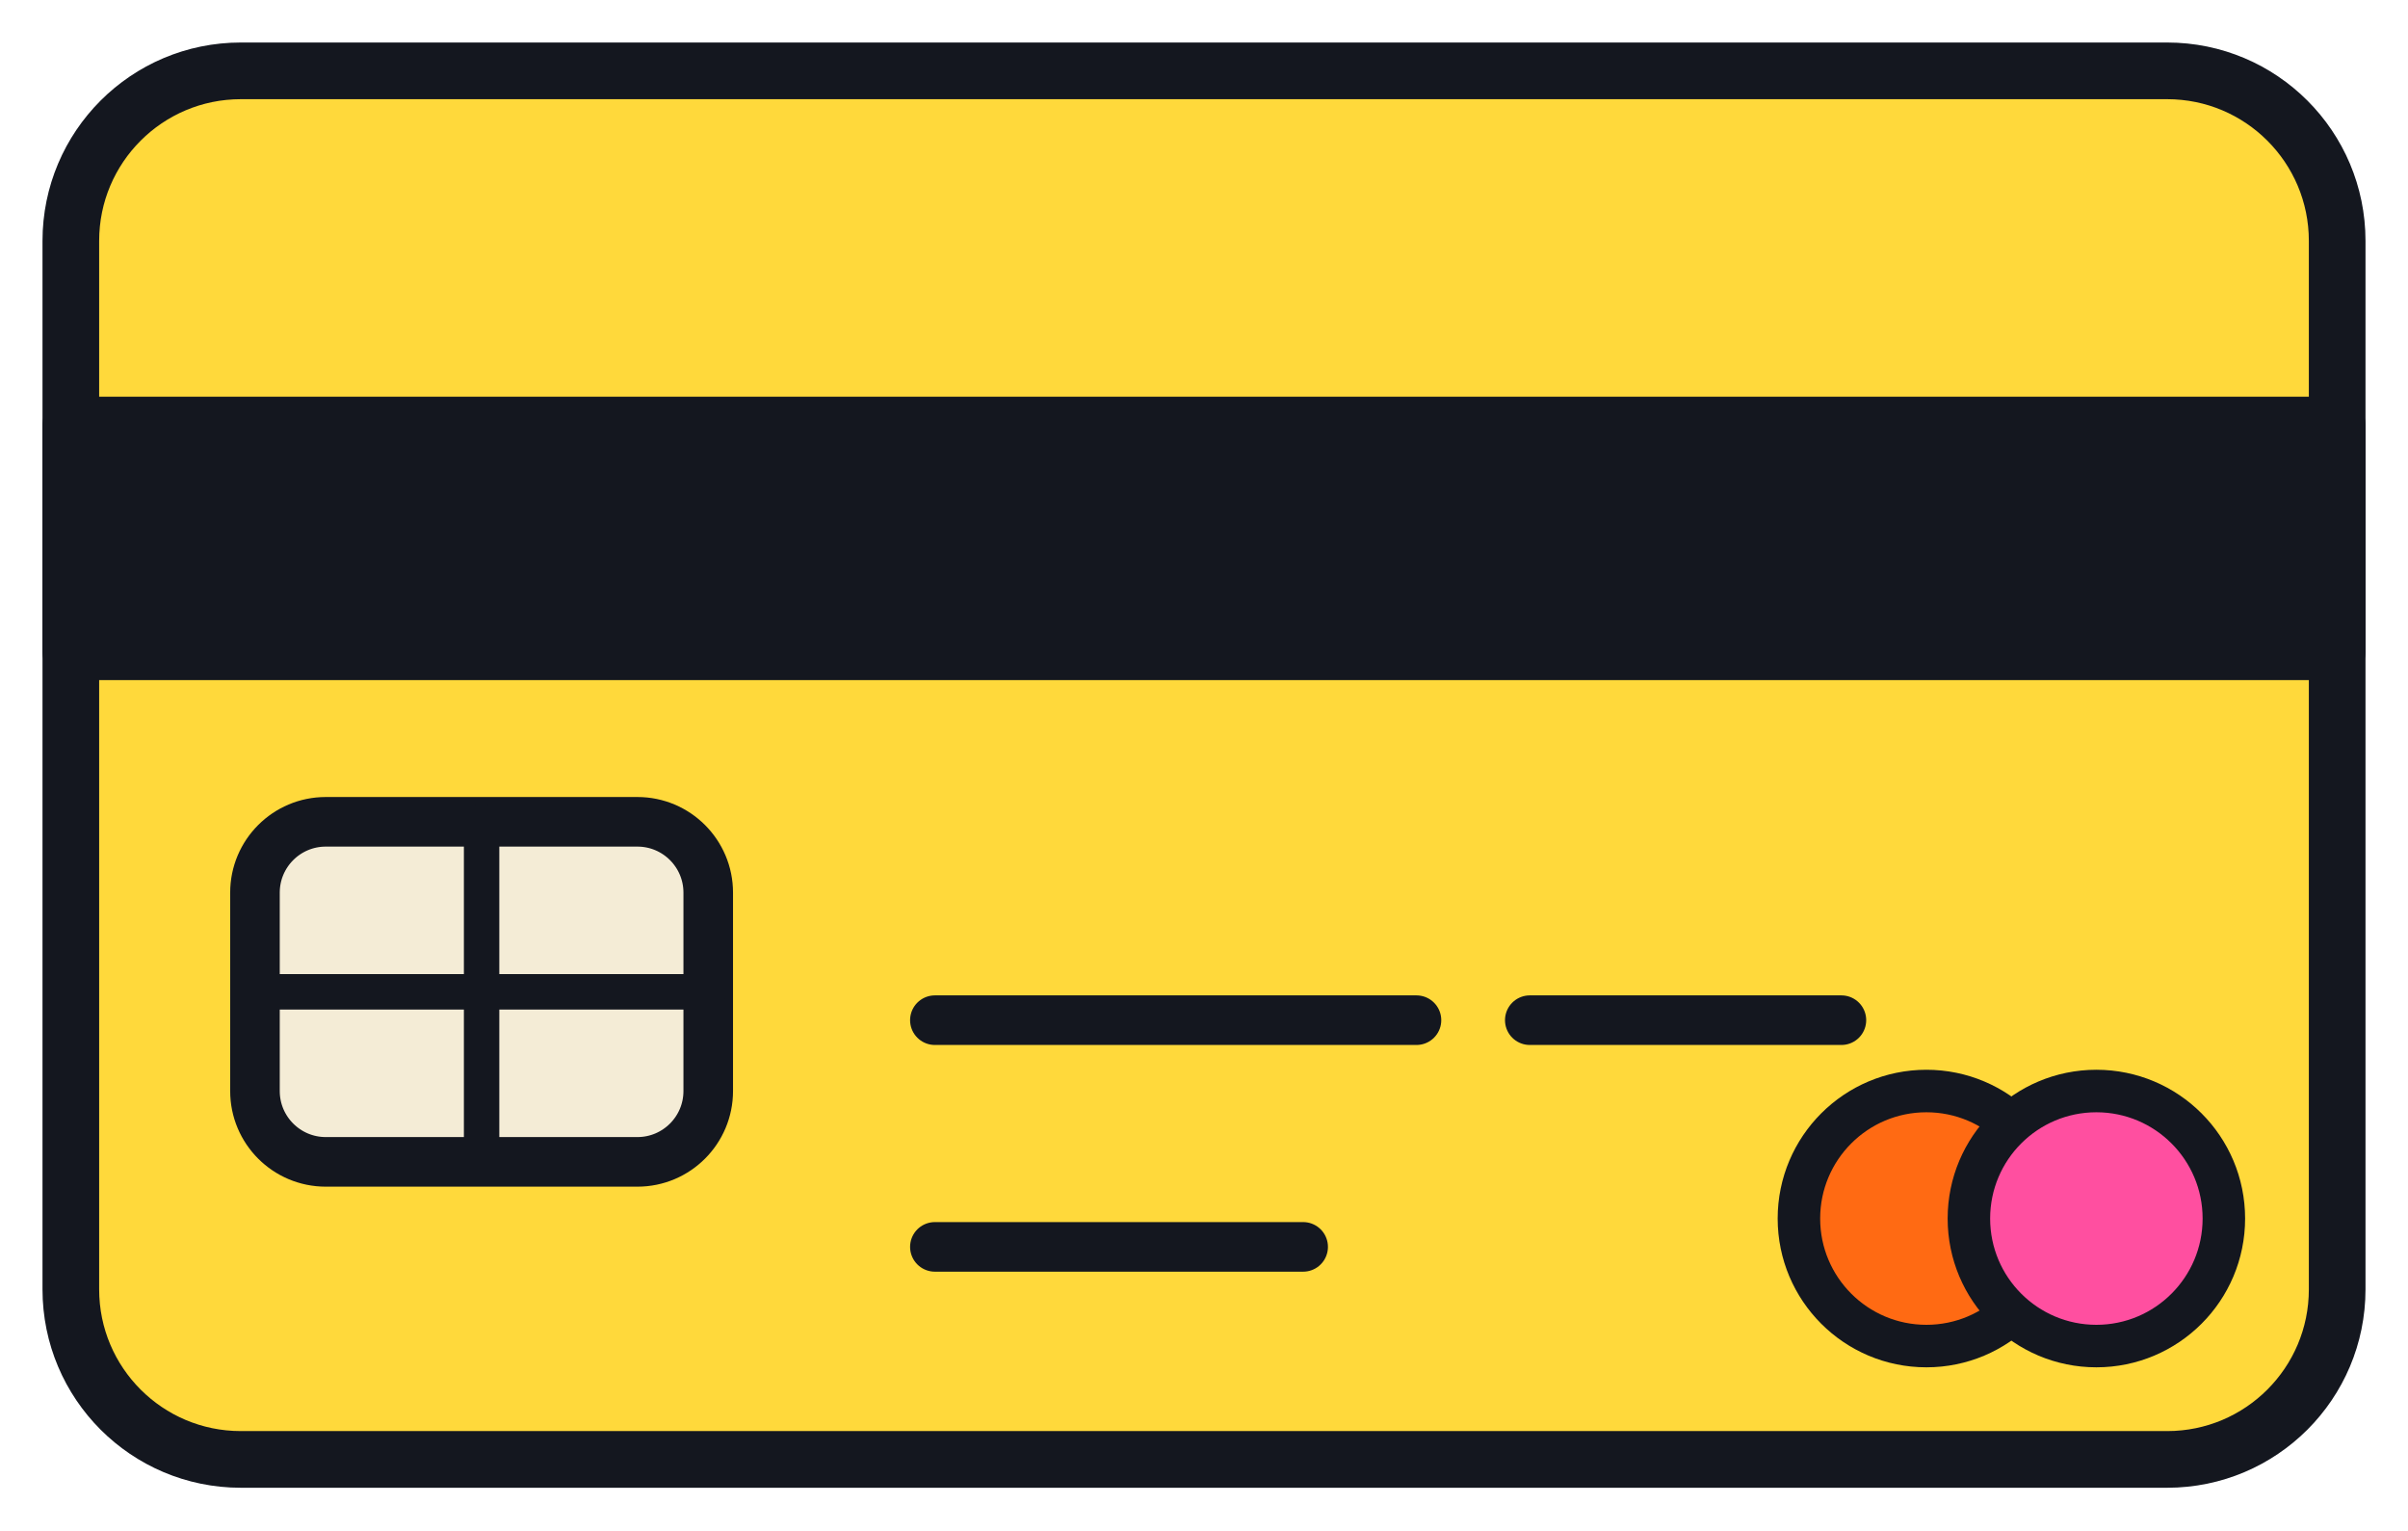
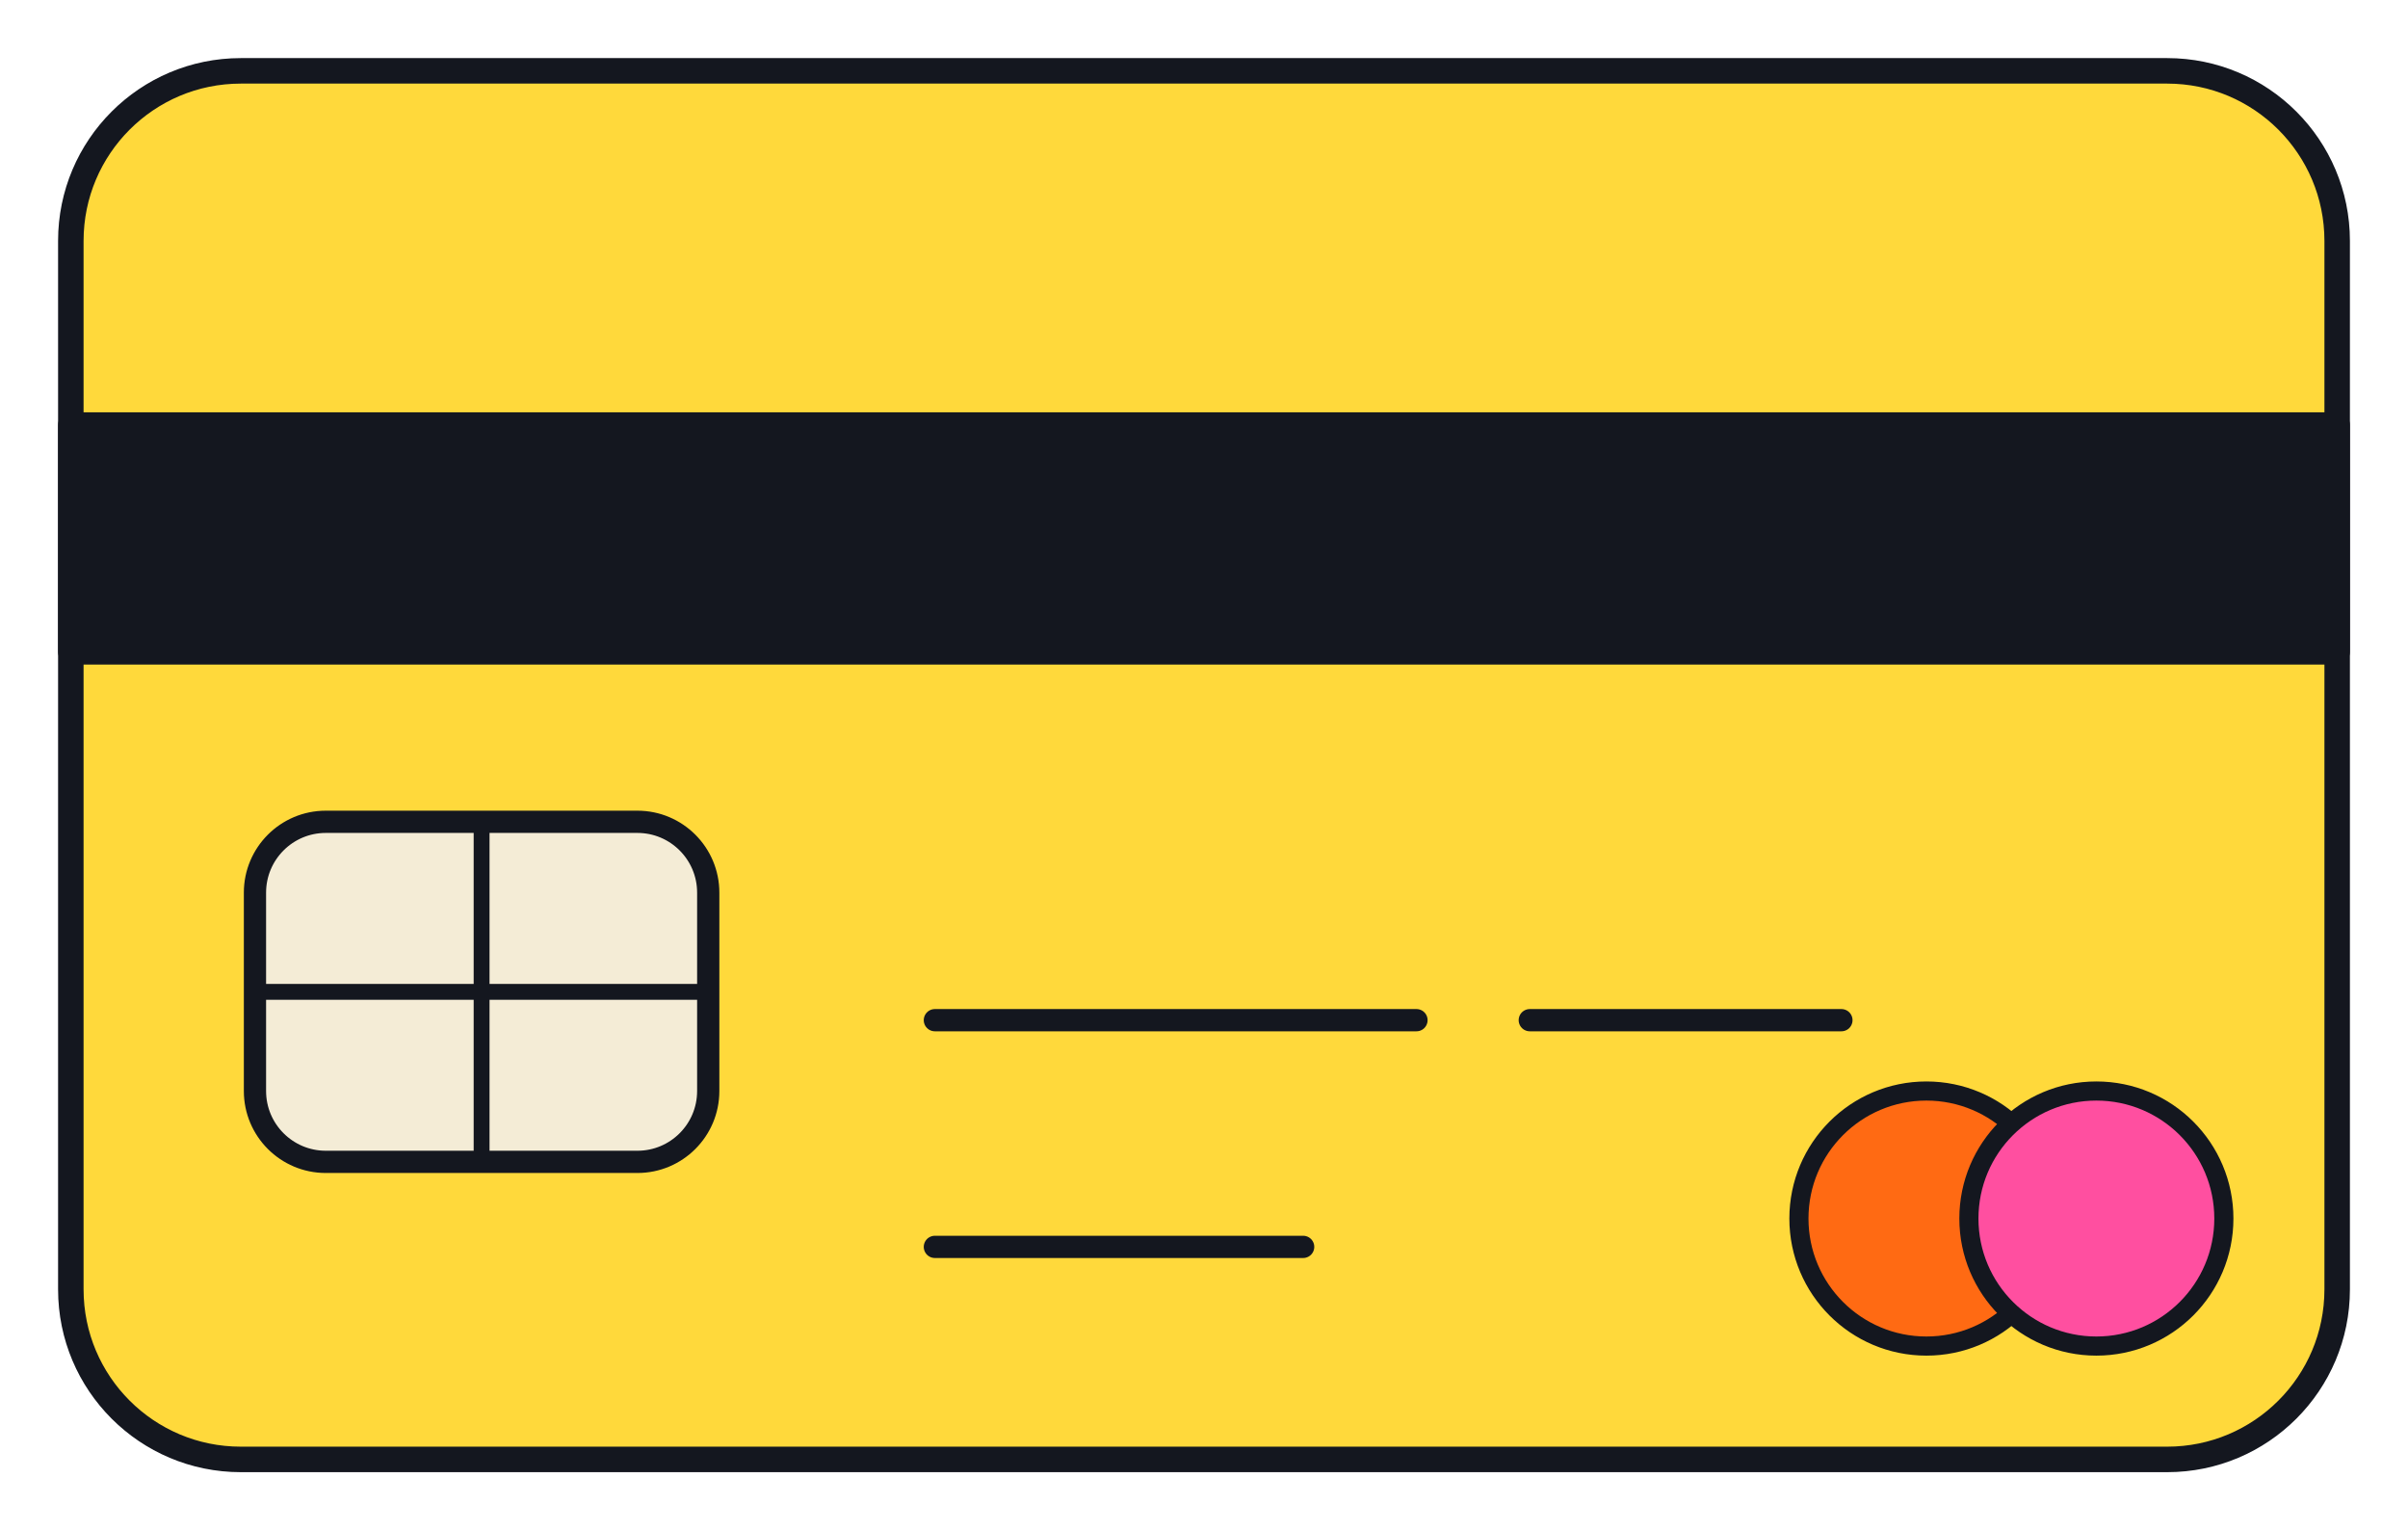
<svg xmlns="http://www.w3.org/2000/svg" viewBox="0 0 170 108">
-   <g stroke="#14171f" stroke-width="4" stroke-linejoin="round" stroke-linecap="round">
+   <g stroke="#14171f" stroke-width="1.80" stroke-linejoin="round" stroke-linecap="round">
    <rect x="5" y="5" width="160" height="98" rx="12" fill="#ffd93b" />
    <path d="M5 30 H165 V46 H5 Z" fill="#14171f" />
-     <rect x="18" y="58" width="32" height="24" rx="5" fill="#f4ecd6" stroke-width="3.5" />
-     <path d="M18 70 H50 M34 58 V82" stroke-width="2.5" />
-     <path d="M66 72 H100 M108 72 H130 M66 88 H92" stroke-width="3.5" />
-     <circle cx="136" cy="86" r="9" fill="#ff6a13" stroke-width="3" />
-     <circle cx="148" cy="86" r="9" fill="#ff4fa0" stroke-width="3" />
+     <rect x="18" y="58" width="32" height="24" rx="5" fill="#f4ecd6" stroke-width="1.57" />
+     <path d="M18 70 H50 M34 58 V82" stroke-width="1.12" />
+     <path d="M66 72 H100 M108 72 H130 M66 88 H92" stroke-width="1.57" />
+     <circle cx="136" cy="86" r="9" fill="#ff6a13" stroke-width="1.35" />
+     <circle cx="148" cy="86" r="9" fill="#ff4fa0" stroke-width="1.35" />
  </g>
</svg>
